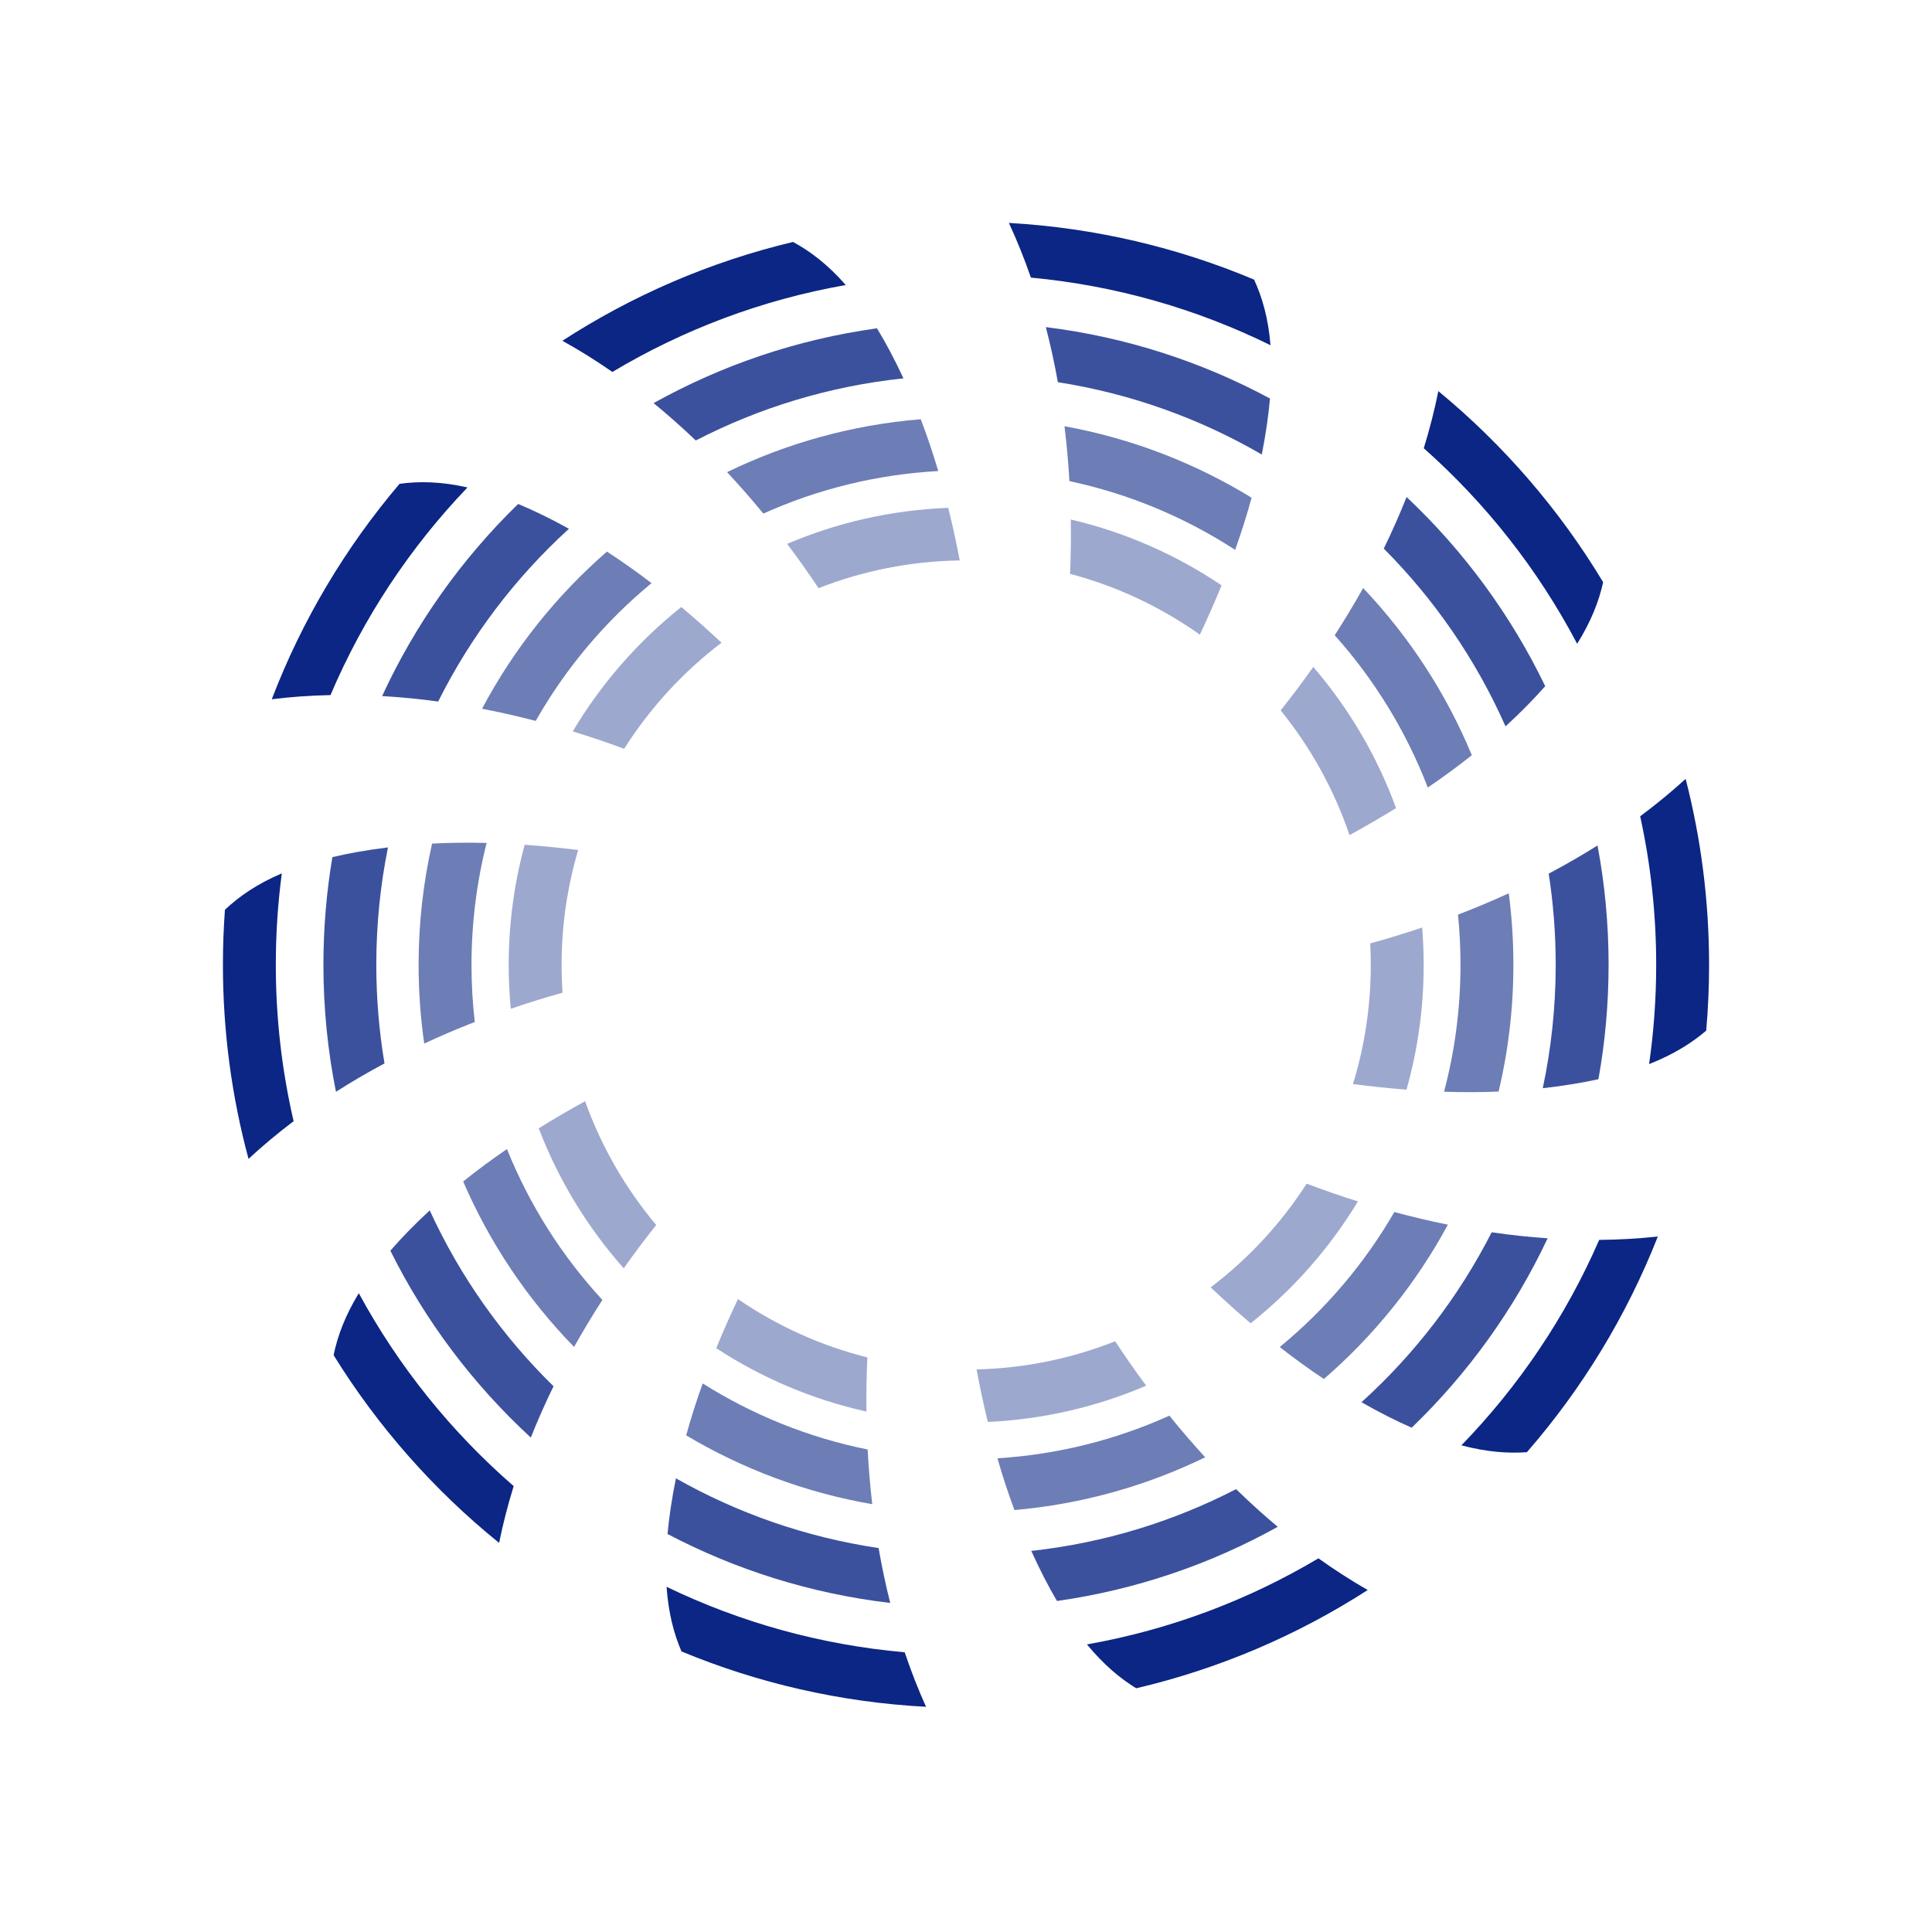
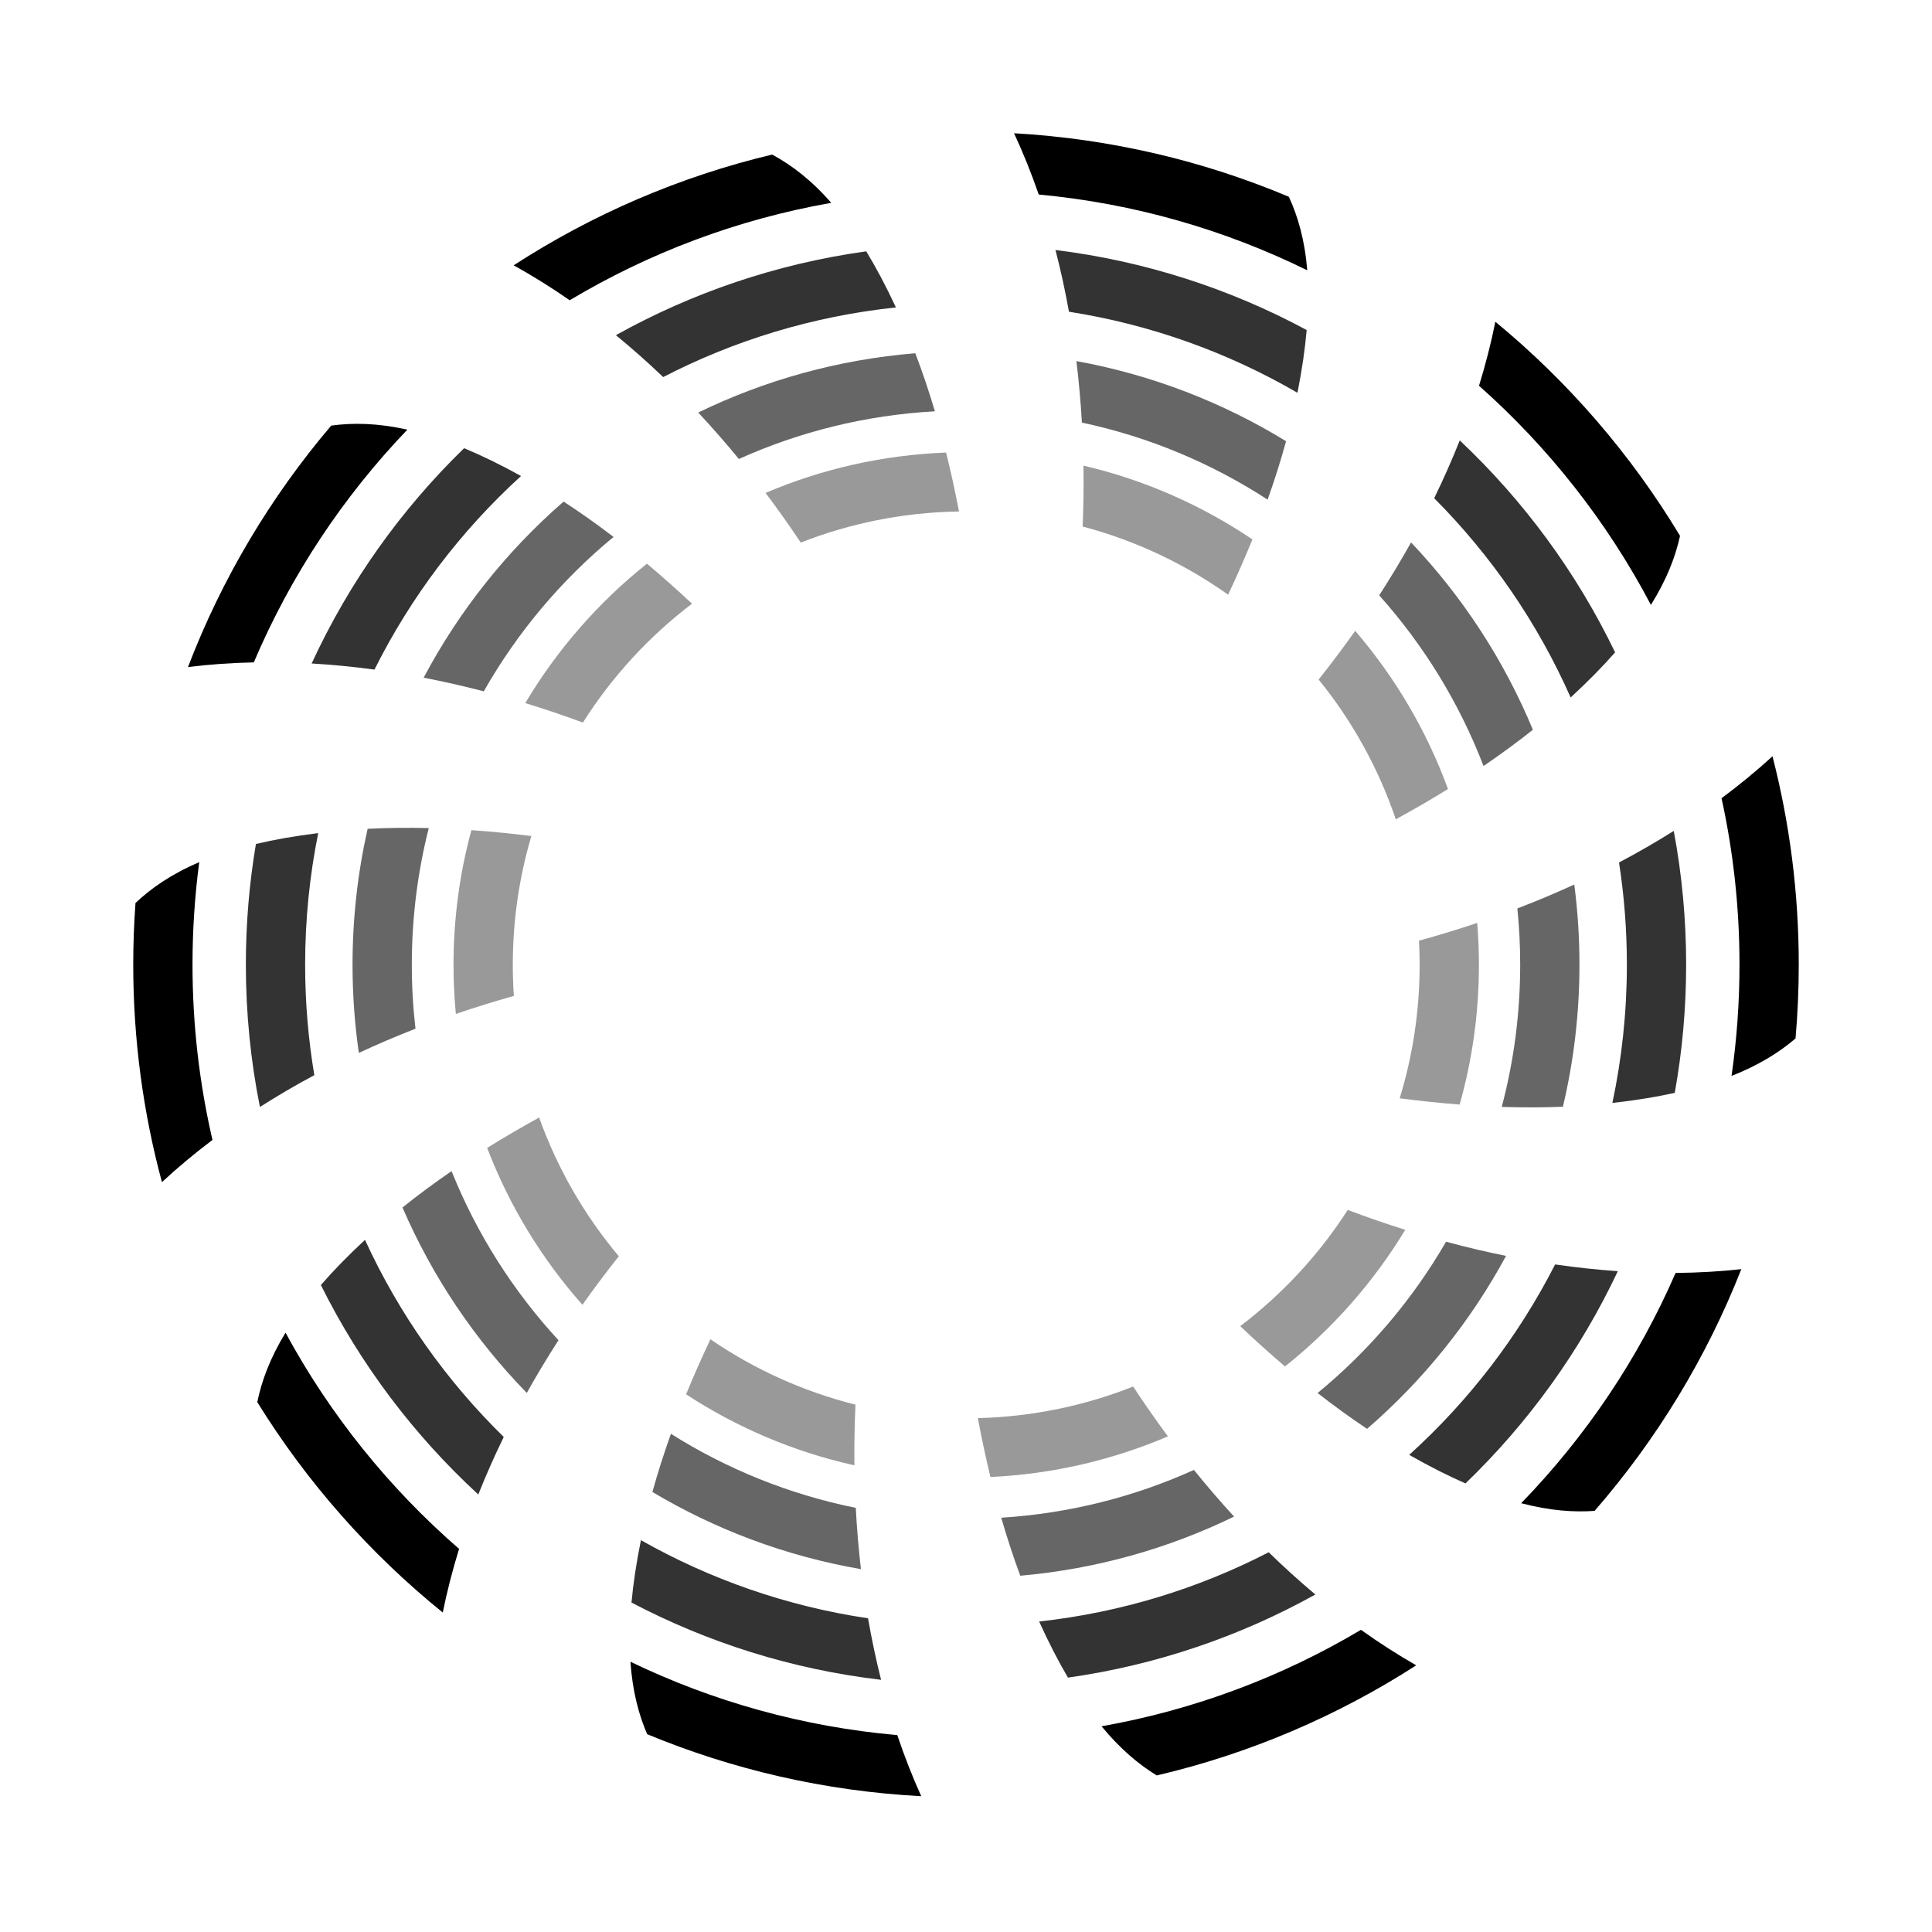
- <svg xmlns="http://www.w3.org/2000/svg" width="260" height="260" viewBox="0 0 260 260" fill="none">
-   <path opacity="0.4" fill-rule="evenodd" clip-rule="evenodd" d="M110.157 79.153C116.059 76.838 122.463 75.525 129.16 75.42C128.704 73.041 128.19 70.675 127.61 68.343C119.941 68.639 112.631 70.338 105.931 73.19C107.369 75.1 108.779 77.088 110.157 79.153ZM68.739 135.758C68.555 133.817 68.46 131.851 68.46 129.862C68.46 124.264 69.207 118.841 70.607 113.686C73.001 113.853 75.406 114.093 77.807 114.393C76.356 119.296 75.578 124.488 75.578 129.862C75.578 131.116 75.62 132.361 75.704 133.594C73.319 134.262 70.997 134.985 68.739 135.758ZM83.939 170.684C79.07 165.191 75.168 158.822 72.5 151.843C74.536 150.576 76.623 149.36 78.741 148.196C80.935 154.333 84.2 159.961 88.309 164.855C86.771 166.792 85.314 168.736 83.939 170.684ZM116.601 189.96C109.289 188.334 102.467 185.407 96.389 181.435C97.297 179.216 98.275 177.009 99.309 174.825C104.532 178.4 110.41 181.089 116.726 182.674C116.615 185.146 116.574 187.575 116.601 189.96ZM154.247 186.48C147.656 189.304 140.472 191.01 132.935 191.36C132.369 189.029 131.868 186.668 131.424 184.293C137.996 184.127 144.277 182.797 150.072 180.502C151.432 182.57 152.826 184.563 154.247 186.48ZM182.744 161.679C178.938 167.972 174.036 173.528 168.305 178.085C166.477 176.528 164.684 174.91 162.93 173.247C168.006 169.392 172.384 164.666 175.843 159.292C178.163 160.168 180.464 160.963 182.744 161.679ZM191.389 124.825C191.523 126.486 191.592 128.166 191.592 129.862C191.592 135.678 190.786 141.305 189.279 146.638C186.883 146.454 184.478 146.2 182.078 145.886C183.636 140.82 184.474 135.439 184.474 129.862C184.474 128.888 184.449 127.921 184.398 126.96C186.791 126.302 189.122 125.588 191.389 124.825ZM176.735 89.753C181.513 95.311 185.315 101.732 187.876 108.749C185.831 110.013 183.735 111.226 181.609 112.386C179.521 106.221 176.359 100.552 172.346 95.6C173.891 93.657 175.354 91.707 176.735 89.753ZM144.104 69.913C151.463 71.635 158.314 74.676 164.394 78.774C163.486 81.001 162.508 83.216 161.474 85.409C156.257 81.711 150.359 78.908 144.007 77.225C144.11 74.744 144.141 72.306 144.104 69.913ZM77.078 98.429C80.902 92.001 85.864 86.329 91.685 81.689C93.525 83.232 95.332 84.84 97.099 86.494C91.928 90.426 87.482 95.262 83.996 100.766C81.67 99.907 79.362 99.128 77.078 98.429Z" fill="#0B2684" />
-   <path fill-rule="evenodd" clip-rule="evenodd" d="M82.411 50.055C91.912 44.375 102.513 40.344 113.818 38.358C111.393 35.582 109.017 33.8 106.722 32.56C95.527 35.229 85.062 39.781 75.681 45.861C77.918 47.097 80.166 48.495 82.411 50.055ZM33.446 155.956C31.199 147.63 30 138.873 30 129.836C30 127.346 30.091 124.877 30.27 122.432C32.151 120.653 34.568 118.966 37.925 117.534C37.392 121.559 37.117 125.666 37.117 129.836C37.117 137.076 37.946 144.122 39.513 150.885C37.338 152.526 35.313 154.221 33.446 155.956ZM67.169 207.637C58.4 200.546 50.853 192.003 44.896 182.373C45.409 179.861 46.407 177.115 48.287 174.034C53.635 183.901 60.719 192.691 69.128 199.994C68.325 202.59 67.672 205.143 67.169 207.637ZM124.625 229.694C113.019 229.08 101.938 226.486 91.714 222.245C90.705 219.913 89.954 217.111 89.704 213.546C99.546 218.293 110.353 221.354 121.75 222.357C122.616 224.93 123.577 227.379 124.625 229.694ZM184.062 213.978C174.642 220.042 164.139 224.568 152.906 227.201C150.753 225.882 148.534 224.035 146.276 221.298C157.481 219.317 167.994 215.327 177.427 209.714C179.638 211.292 181.854 212.714 184.062 213.978ZM223.103 166.403C218.898 177.102 212.902 186.9 205.484 195.429C202.97 195.613 200.094 195.407 196.667 194.51C204.4 186.54 210.717 177.187 215.211 166.859C217.934 166.835 220.569 166.681 223.103 166.403ZM226.845 104.817C228.904 112.813 230 121.197 230 129.836C230 132.823 229.869 135.779 229.613 138.699C227.69 140.347 225.242 141.894 221.928 143.202C222.557 138.838 222.883 134.375 222.883 129.836C222.883 122.976 222.139 116.29 220.728 109.853C222.918 108.224 224.959 106.541 226.845 104.817ZM193.565 52.635C202.337 59.865 209.855 68.562 215.744 78.349C215.195 80.848 214.156 83.579 212.247 86.638C206.993 76.654 199.974 67.744 191.605 60.322C192.411 57.71 193.063 55.143 193.565 52.635ZM135.771 30C147.416 30.663 158.528 33.318 168.771 37.63C169.855 39.981 170.683 42.815 170.979 46.459C161.094 41.592 150.217 38.43 138.734 37.359C137.84 34.775 136.849 32.319 135.771 30ZM36.574 94.102C39.108 93.787 41.747 93.598 44.477 93.541C48.908 83.112 55.191 73.661 62.913 65.598C59.322 64.788 56.355 64.753 53.772 65.108C46.507 73.656 40.654 83.44 36.574 94.102Z" fill="#0B2684" />
-   <path opacity="0.8" fill-rule="evenodd" clip-rule="evenodd" d="M93.635 59.28C102.166 54.874 111.599 51.97 121.584 50.918C120.392 48.353 119.203 46.125 118.021 44.182C107.237 45.677 97.089 49.16 87.958 54.249C89.865 55.81 91.76 57.487 93.635 59.28ZM45.212 146.929C44.104 141.404 43.523 135.688 43.523 129.836C43.523 124.899 43.937 120.059 44.731 115.348C46.937 114.825 49.415 114.384 52.212 114.042C51.181 119.147 50.641 124.428 50.641 129.836C50.641 134.358 51.019 138.792 51.745 143.107C49.464 144.329 47.285 145.606 45.212 146.929ZM71.435 193.464C63.699 186.34 57.265 177.823 52.532 168.311C54.017 166.6 55.767 164.796 57.829 162.886C61.909 171.782 67.586 179.794 74.492 186.554C73.359 188.876 72.341 191.182 71.435 193.464ZM119.803 215.718C109.091 214.46 98.978 211.244 89.831 206.437C90.04 204.181 90.407 201.696 90.963 198.947C99.243 203.634 108.449 206.876 118.238 208.33C118.679 210.874 119.203 213.339 119.803 215.718ZM171.953 205.473C162.92 210.494 152.894 213.944 142.243 215.453C141.095 213.498 139.94 211.267 138.783 208.715C148.625 207.632 157.926 204.748 166.348 200.401C168.199 202.205 170.07 203.896 171.953 205.473ZM208.274 166.646C203.755 176.239 197.525 184.866 189.977 192.134C187.899 191.222 185.655 190.092 183.221 188.705C190.364 182.243 196.326 174.499 200.743 165.837C203.306 166.209 205.818 166.478 208.274 166.646ZM214.989 113.779C215.966 118.982 216.477 124.35 216.477 129.836C216.477 135.092 216.008 140.238 215.11 145.236C212.891 145.724 210.408 146.133 207.619 146.445C208.759 141.089 209.359 135.533 209.359 129.836C209.359 125.664 209.037 121.567 208.417 117.569C210.711 116.358 212.903 115.092 214.989 113.779ZM189.291 66.885C196.965 74.116 203.318 82.735 207.947 92.34C206.446 94.048 204.681 95.848 202.607 97.753C198.636 88.781 193.052 80.683 186.221 73.827C187.359 71.494 188.382 69.177 189.291 66.885ZM140.743 44.02C151.542 45.358 161.724 48.688 170.909 53.629C170.712 55.895 170.354 58.395 169.804 61.166C161.495 56.34 152.231 52.978 142.364 51.434C141.906 48.88 141.363 46.406 140.743 44.02ZM51.424 93.674C53.882 93.816 56.4 94.059 58.968 94.407C63.37 85.6 69.361 77.726 76.567 71.16C74.096 69.792 71.826 68.693 69.731 67.821C62.145 75.194 55.908 83.947 51.424 93.674Z" fill="#0B2684" />
-   <path opacity="0.6" fill-rule="evenodd" clip-rule="evenodd" d="M102.728 69.115C109.977 65.854 117.915 63.853 126.263 63.391C125.557 61.012 124.776 58.681 123.912 56.419C114.63 57.178 105.834 59.658 97.845 63.54C99.497 65.306 101.127 67.165 102.728 69.115ZM57.091 140.435C56.593 136.974 56.334 133.435 56.334 129.836C56.334 124.231 56.961 118.772 58.146 113.526C60.559 113.402 63.011 113.378 65.487 113.44C64.158 118.685 63.452 124.178 63.452 129.836C63.452 132.439 63.601 135.006 63.892 137.531C61.546 138.446 59.279 139.416 57.091 140.435ZM77.258 181.265C71.015 174.863 65.927 167.328 62.332 158.998C64.214 157.487 66.185 156.032 68.225 154.633C71.26 162.185 75.638 169.052 81.065 174.937C79.702 177.05 78.434 179.161 77.258 181.265ZM117.384 202.426C108.37 200.87 99.917 197.676 92.343 193.162C92.985 190.836 93.733 188.504 94.567 186.177C101.257 190.393 108.749 193.45 116.764 195.068C116.896 197.578 117.105 200.032 117.384 202.426ZM162.191 196.115C154.316 199.947 145.656 202.416 136.518 203.217C135.677 200.955 134.918 198.626 134.231 196.252C142.436 195.737 150.237 193.736 157.369 190.514C158.949 192.471 160.559 194.338 162.191 196.115ZM194.85 164.811C190.578 172.714 184.904 179.749 178.16 185.58C176.152 184.24 174.169 182.8 172.22 181.279C178.386 176.212 183.626 170.058 187.645 163.11C190.078 163.766 192.482 164.332 194.85 164.811ZM203.043 120.216C203.454 123.365 203.665 126.576 203.665 129.836C203.665 135.71 202.978 141.423 201.679 146.899C199.263 146.999 196.81 147.001 194.335 146.918C195.779 141.467 196.548 135.741 196.548 129.836C196.548 127.559 196.434 125.308 196.21 123.089C198.566 122.185 200.845 121.225 203.043 120.216ZM183.443 79.137C189.602 85.627 194.591 93.237 198.073 101.631C196.179 103.138 194.196 104.589 192.146 105.983C189.226 98.382 184.952 91.452 179.619 85.489C180.989 83.369 182.263 81.249 183.443 79.137ZM143.256 57.36C152.339 59.011 160.841 62.327 168.435 66.98C167.797 69.317 167.052 71.66 166.219 73.998C159.52 69.644 151.989 66.463 143.917 64.746C143.772 62.225 143.55 59.762 143.256 57.36ZM64.874 95.378C69.143 87.327 74.861 80.162 81.68 74.231C83.708 75.549 85.709 76.971 87.679 78.477C81.422 83.638 76.125 89.92 72.094 97.016C69.655 96.381 67.246 95.836 64.874 95.378Z" fill="#0B2684" />
+ <svg xmlns="http://www.w3.org/2000/svg" width="200" height="200" viewBox="14 14 232 232" fill="none">
+   <path opacity="0.4" fill-rule="evenodd" clip-rule="evenodd" d="M110.157 79.153C116.059 76.838 122.463 75.525 129.16 75.42C128.704 73.041 128.19 70.675 127.61 68.343C119.941 68.639 112.631 70.338 105.931 73.19C107.369 75.1 108.779 77.088 110.157 79.153ZM68.739 135.758C68.555 133.817 68.46 131.851 68.46 129.862C68.46 124.264 69.207 118.841 70.607 113.686C73.001 113.853 75.406 114.093 77.807 114.393C76.356 119.296 75.578 124.488 75.578 129.862C75.578 131.116 75.62 132.361 75.704 133.594C73.319 134.262 70.997 134.985 68.739 135.758ZM83.939 170.684C79.07 165.191 75.168 158.822 72.5 151.843C74.536 150.576 76.623 149.36 78.741 148.196C80.935 154.333 84.2 159.961 88.309 164.855C86.771 166.792 85.314 168.736 83.939 170.684ZM116.601 189.96C109.289 188.334 102.467 185.407 96.389 181.435C97.297 179.216 98.275 177.009 99.309 174.825C104.532 178.4 110.41 181.089 116.726 182.674C116.615 185.146 116.574 187.575 116.601 189.96ZM154.247 186.48C147.656 189.304 140.472 191.01 132.935 191.36C132.369 189.029 131.868 186.668 131.424 184.293C137.996 184.127 144.277 182.797 150.072 180.502C151.432 182.57 152.826 184.563 154.247 186.48ZM182.744 161.679C178.938 167.972 174.036 173.528 168.305 178.085C166.477 176.528 164.684 174.91 162.93 173.247C168.006 169.392 172.384 164.666 175.843 159.292C178.163 160.168 180.464 160.963 182.744 161.679ZM191.389 124.825C191.523 126.486 191.592 128.166 191.592 129.862C191.592 135.678 190.786 141.305 189.279 146.638C186.883 146.454 184.478 146.2 182.078 145.886C183.636 140.82 184.474 135.439 184.474 129.862C184.474 128.888 184.449 127.921 184.398 126.96C186.791 126.302 189.122 125.588 191.389 124.825ZM176.735 89.753C181.513 95.311 185.315 101.732 187.876 108.749C185.831 110.013 183.735 111.226 181.609 112.386C179.521 106.221 176.359 100.552 172.346 95.6C173.891 93.657 175.354 91.707 176.735 89.753ZM144.104 69.913C151.463 71.635 158.314 74.676 164.394 78.774C163.486 81.001 162.508 83.216 161.474 85.409C156.257 81.711 150.359 78.908 144.007 77.225C144.11 74.744 144.141 72.306 144.104 69.913ZM77.078 98.429C80.902 92.001 85.864 86.329 91.685 81.689C93.525 83.232 95.332 84.84 97.099 86.494C91.928 90.426 87.482 95.262 83.996 100.766C81.67 99.907 79.362 99.128 77.078 98.429Z" fill="black" />
+   <path fill-rule="evenodd" clip-rule="evenodd" d="M82.411 50.055C91.912 44.375 102.513 40.344 113.818 38.358C111.393 35.582 109.017 33.8 106.722 32.56C95.527 35.229 85.062 39.781 75.681 45.861C77.918 47.097 80.166 48.495 82.411 50.055ZM33.446 155.956C31.199 147.63 30 138.873 30 129.836C30 127.346 30.091 124.877 30.27 122.432C32.151 120.653 34.568 118.966 37.925 117.534C37.392 121.559 37.117 125.666 37.117 129.836C37.117 137.076 37.946 144.122 39.513 150.885C37.338 152.526 35.313 154.221 33.446 155.956ZM67.169 207.637C58.4 200.546 50.853 192.003 44.896 182.373C45.409 179.861 46.407 177.115 48.287 174.034C53.635 183.901 60.719 192.691 69.128 199.994C68.325 202.59 67.672 205.143 67.169 207.637ZM124.625 229.694C113.019 229.08 101.938 226.486 91.714 222.245C90.705 219.913 89.954 217.111 89.704 213.546C99.546 218.293 110.353 221.354 121.75 222.357C122.616 224.93 123.577 227.379 124.625 229.694ZM184.062 213.978C174.642 220.042 164.139 224.568 152.906 227.201C150.753 225.882 148.534 224.035 146.276 221.298C157.481 219.317 167.994 215.327 177.427 209.714C179.638 211.292 181.854 212.714 184.062 213.978ZM223.103 166.403C218.898 177.102 212.902 186.9 205.484 195.429C202.97 195.613 200.094 195.407 196.667 194.51C204.4 186.54 210.717 177.187 215.211 166.859C217.934 166.835 220.569 166.681 223.103 166.403ZM226.845 104.817C228.904 112.813 230 121.197 230 129.836C230 132.823 229.869 135.779 229.613 138.699C227.69 140.347 225.242 141.894 221.928 143.202C222.557 138.838 222.883 134.375 222.883 129.836C222.883 122.976 222.139 116.29 220.728 109.853C222.918 108.224 224.959 106.541 226.845 104.817ZM193.565 52.635C202.337 59.865 209.855 68.562 215.744 78.349C215.195 80.848 214.156 83.579 212.247 86.638C206.993 76.654 199.974 67.744 191.605 60.322C192.411 57.71 193.063 55.143 193.565 52.635ZM135.771 30C147.416 30.663 158.528 33.318 168.771 37.63C169.855 39.981 170.683 42.815 170.979 46.459C161.094 41.592 150.217 38.43 138.734 37.359C137.84 34.775 136.849 32.319 135.771 30ZM36.574 94.102C39.108 93.787 41.747 93.598 44.477 93.541C48.908 83.112 55.191 73.661 62.913 65.598C59.322 64.788 56.355 64.753 53.772 65.108C46.507 73.656 40.654 83.44 36.574 94.102Z" fill="black" />
+   <path opacity="0.8" fill-rule="evenodd" clip-rule="evenodd" d="M93.635 59.28C102.166 54.874 111.599 51.97 121.584 50.918C120.392 48.353 119.203 46.125 118.021 44.182C107.237 45.677 97.089 49.16 87.958 54.249C89.865 55.81 91.76 57.487 93.635 59.28ZM45.212 146.929C44.104 141.404 43.523 135.688 43.523 129.836C43.523 124.899 43.937 120.059 44.731 115.348C46.937 114.825 49.415 114.384 52.212 114.042C51.181 119.147 50.641 124.428 50.641 129.836C50.641 134.358 51.019 138.792 51.745 143.107C49.464 144.329 47.285 145.606 45.212 146.929ZM71.435 193.464C63.699 186.34 57.265 177.823 52.532 168.311C54.017 166.6 55.767 164.796 57.829 162.886C61.909 171.782 67.586 179.794 74.492 186.554C73.359 188.876 72.341 191.182 71.435 193.464ZM119.803 215.718C109.091 214.46 98.978 211.244 89.831 206.437C90.04 204.181 90.407 201.696 90.963 198.947C99.243 203.634 108.449 206.876 118.238 208.33C118.679 210.874 119.203 213.339 119.803 215.718ZM171.953 205.473C162.92 210.494 152.894 213.944 142.243 215.453C141.095 213.498 139.94 211.267 138.783 208.715C148.625 207.632 157.926 204.748 166.348 200.401C168.199 202.205 170.07 203.896 171.953 205.473ZM208.274 166.646C203.755 176.239 197.525 184.866 189.977 192.134C187.899 191.222 185.655 190.092 183.221 188.705C190.364 182.243 196.326 174.499 200.743 165.837C203.306 166.209 205.818 166.478 208.274 166.646ZM214.989 113.779C215.966 118.982 216.477 124.35 216.477 129.836C216.477 135.092 216.008 140.238 215.11 145.236C212.891 145.724 210.408 146.133 207.619 146.445C208.759 141.089 209.359 135.533 209.359 129.836C209.359 125.664 209.037 121.567 208.417 117.569C210.711 116.358 212.903 115.092 214.989 113.779ZM189.291 66.885C196.965 74.116 203.318 82.735 207.947 92.34C206.446 94.048 204.681 95.848 202.607 97.753C198.636 88.781 193.052 80.683 186.221 73.827C187.359 71.494 188.382 69.177 189.291 66.885ZM140.743 44.02C151.542 45.358 161.724 48.688 170.909 53.629C170.712 55.895 170.354 58.395 169.804 61.166C161.495 56.34 152.231 52.978 142.364 51.434C141.906 48.88 141.363 46.406 140.743 44.02ZM51.424 93.674C53.882 93.816 56.4 94.059 58.968 94.407C63.37 85.6 69.361 77.726 76.567 71.16C74.096 69.792 71.826 68.693 69.731 67.821C62.145 75.194 55.908 83.947 51.424 93.674Z" fill="black" />
+   <path opacity="0.6" fill-rule="evenodd" clip-rule="evenodd" d="M102.728 69.115C109.977 65.854 117.915 63.853 126.263 63.391C125.557 61.012 124.776 58.681 123.912 56.419C114.63 57.178 105.834 59.658 97.845 63.54C99.497 65.306 101.127 67.165 102.728 69.115ZM57.091 140.435C56.593 136.974 56.334 133.435 56.334 129.836C56.334 124.231 56.961 118.772 58.146 113.526C60.559 113.402 63.011 113.378 65.487 113.44C64.158 118.685 63.452 124.178 63.452 129.836C63.452 132.439 63.601 135.006 63.892 137.531C61.546 138.446 59.279 139.416 57.091 140.435ZM77.258 181.265C71.015 174.863 65.927 167.328 62.332 158.998C64.214 157.487 66.185 156.032 68.225 154.633C71.26 162.185 75.638 169.052 81.065 174.937C79.702 177.05 78.434 179.161 77.258 181.265ZM117.384 202.426C108.37 200.87 99.917 197.676 92.343 193.162C92.985 190.836 93.733 188.504 94.567 186.177C101.257 190.393 108.749 193.45 116.764 195.068C116.896 197.578 117.105 200.032 117.384 202.426ZM162.191 196.115C154.316 199.947 145.656 202.416 136.518 203.217C135.677 200.955 134.918 198.626 134.231 196.252C142.436 195.737 150.237 193.736 157.369 190.514C158.949 192.471 160.559 194.338 162.191 196.115ZM194.85 164.811C190.578 172.714 184.904 179.749 178.16 185.58C176.152 184.24 174.169 182.8 172.22 181.279C178.386 176.212 183.626 170.058 187.645 163.11C190.078 163.766 192.482 164.332 194.85 164.811ZM203.043 120.216C203.454 123.365 203.665 126.576 203.665 129.836C203.665 135.71 202.978 141.423 201.679 146.899C199.263 146.999 196.81 147.001 194.335 146.918C195.779 141.467 196.548 135.741 196.548 129.836C196.548 127.559 196.434 125.308 196.21 123.089C198.566 122.185 200.845 121.225 203.043 120.216ZM183.443 79.137C189.602 85.627 194.591 93.237 198.073 101.631C196.179 103.138 194.196 104.589 192.146 105.983C189.226 98.382 184.952 91.452 179.619 85.489C180.989 83.369 182.263 81.249 183.443 79.137ZM143.256 57.36C152.339 59.011 160.841 62.327 168.435 66.98C167.797 69.317 167.052 71.66 166.219 73.998C159.52 69.644 151.989 66.463 143.917 64.746C143.772 62.225 143.55 59.762 143.256 57.36ZM64.874 95.378C69.143 87.327 74.861 80.162 81.68 74.231C83.708 75.549 85.709 76.971 87.679 78.477C81.422 83.638 76.125 89.92 72.094 97.016C69.655 96.381 67.246 95.836 64.874 95.378Z" fill="black" />
</svg>
